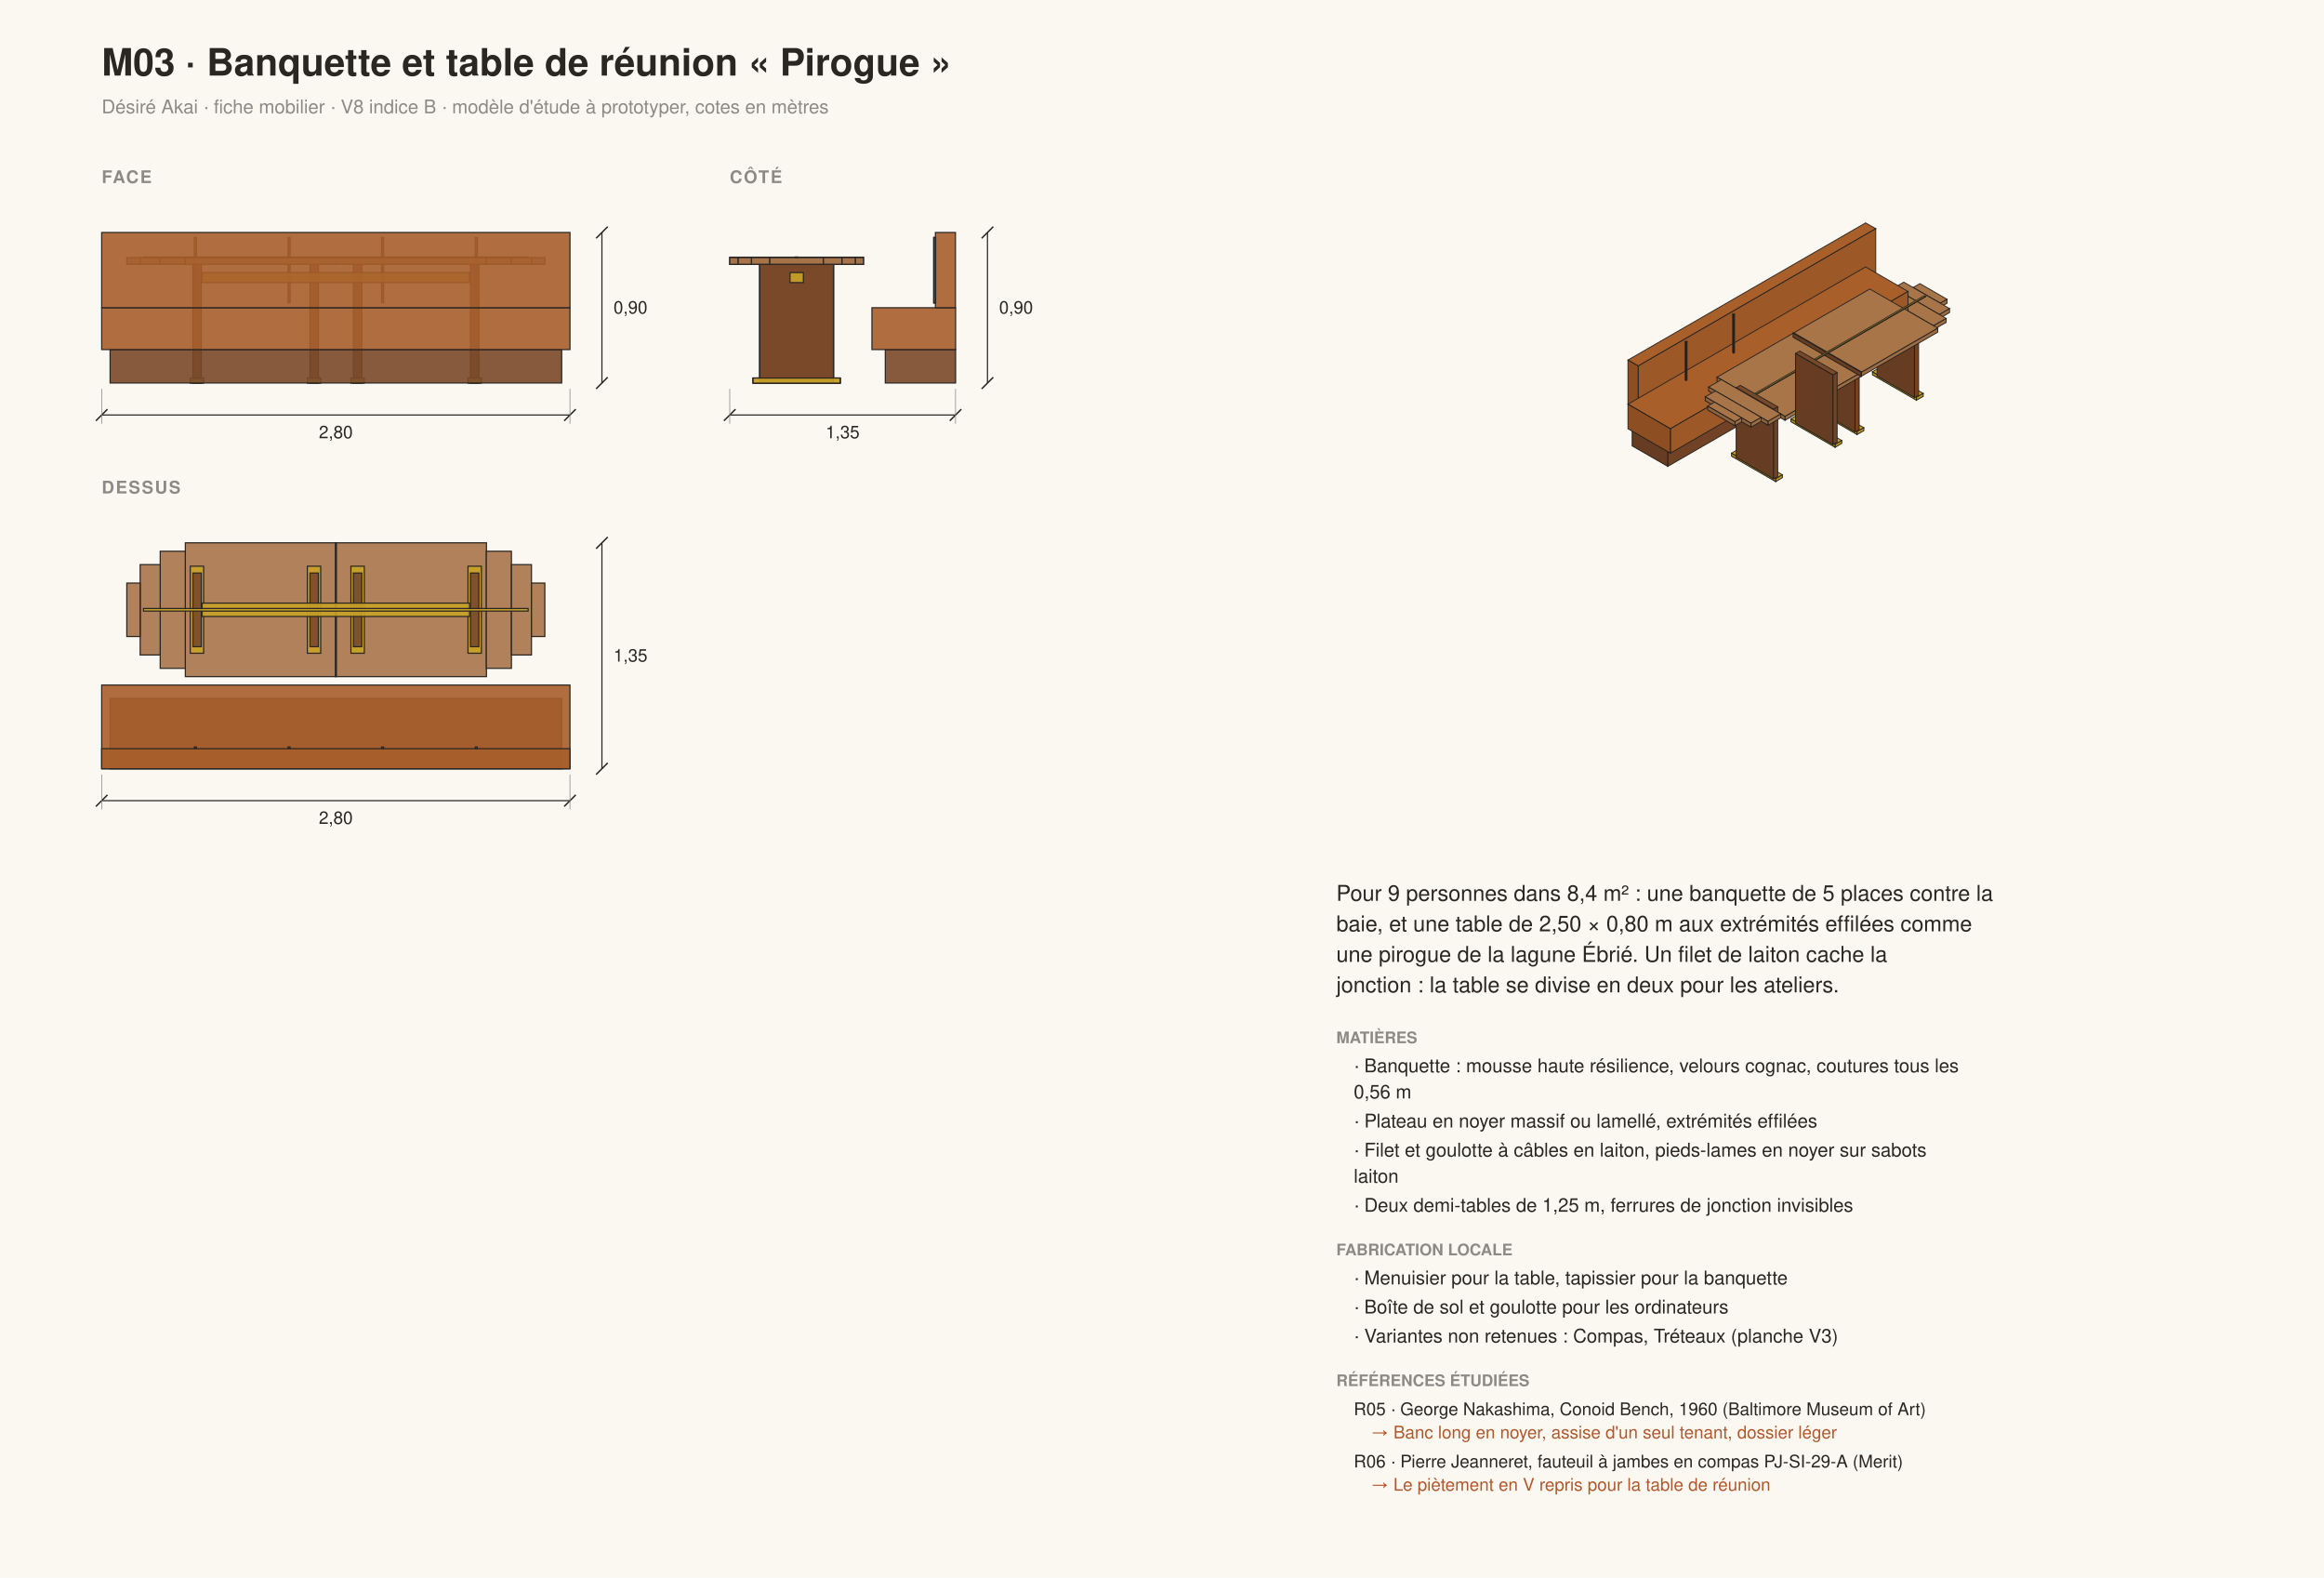
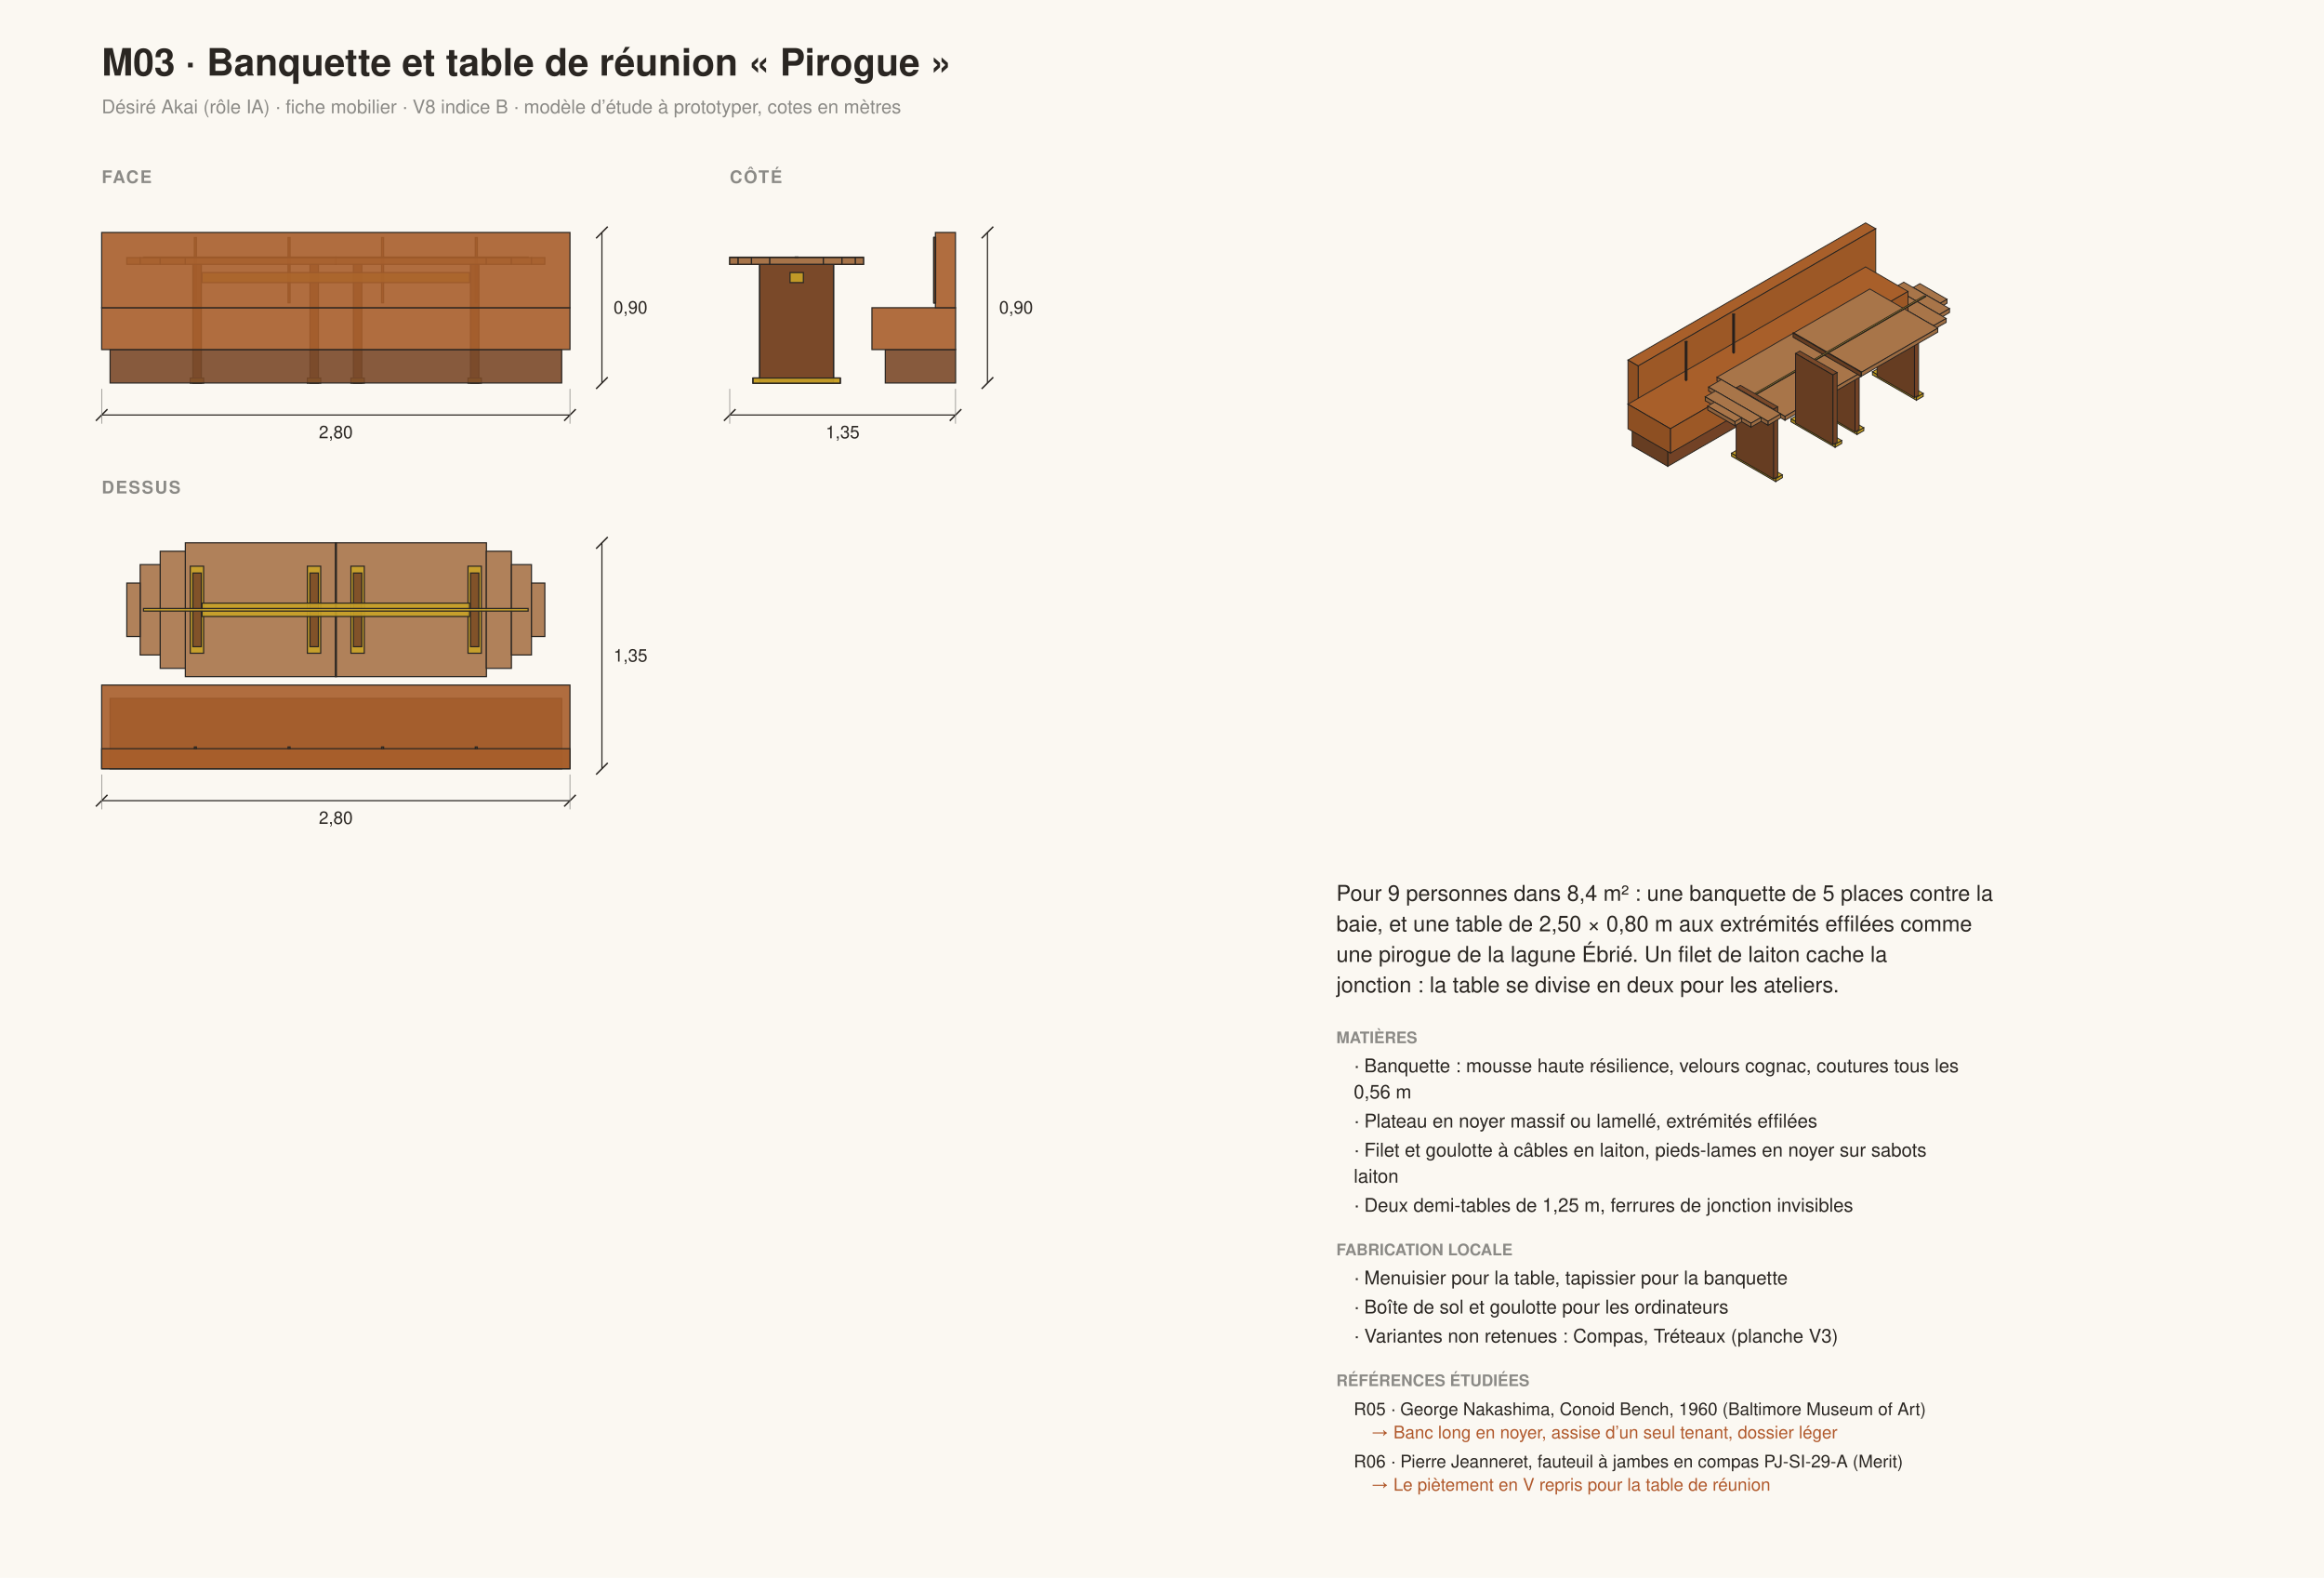
<svg xmlns="http://www.w3.org/2000/svg" viewBox="0 0 1600 1086" width="1600" height="1086">
  <rect width="1600" height="1086" fill="#fbf8f2" />
  <rect x="87.3" y="177.3" width="9.2" height="4.6" fill="#a8754a" fill-opacity="0.9" stroke="#2a2622" stroke-width="0.8" />
  <rect x="96.5" y="177.3" width="13.8" height="4.6" fill="#a8754a" fill-opacity="0.9" stroke="#2a2622" stroke-width="0.8" />
  <rect x="110.3" y="177.3" width="17.3" height="4.6" fill="#a8754a" fill-opacity="0.9" stroke="#2a2622" stroke-width="0.8" />
  <rect x="133.8" y="163.5" width="1.4" height="44.9" fill="#7a4a2a" fill-opacity="0.9" stroke="#2a2622" stroke-width="0.8" />
  <rect x="132.8" y="181.9" width="5.8" height="81.8" fill="#7a4a2a" fill-opacity="0.9" stroke="#2a2622" stroke-width="0.8" />
  <rect x="131.0" y="260.2" width="9.2" height="3.5" fill="#c9a227" fill-opacity="0.9" stroke="#2a2622" stroke-width="0.8" />
  <rect x="198.3" y="163.5" width="1.4" height="44.9" fill="#7a4a2a" fill-opacity="0.9" stroke="#2a2622" stroke-width="0.8" />
  <rect x="213.4" y="181.9" width="5.8" height="81.8" fill="#7a4a2a" fill-opacity="0.9" stroke="#2a2622" stroke-width="0.8" />
  <rect x="211.6" y="260.2" width="9.2" height="3.5" fill="#c9a227" fill-opacity="0.9" stroke="#2a2622" stroke-width="0.8" />
  <rect x="230.9" y="177.0" width="0.7" height="5.0" fill="#7a4a2a" fill-opacity="0.9" stroke="#2a2622" stroke-width="0.8" />
  <rect x="243.3" y="181.9" width="5.8" height="81.8" fill="#7a4a2a" fill-opacity="0.9" stroke="#2a2622" stroke-width="0.8" />
  <rect x="241.6" y="260.2" width="9.2" height="3.5" fill="#c9a227" fill-opacity="0.9" stroke="#2a2622" stroke-width="0.8" />
  <rect x="262.7" y="163.5" width="1.4" height="44.9" fill="#7a4a2a" fill-opacity="0.9" stroke="#2a2622" stroke-width="0.8" />
  <rect x="139.1" y="187.6" width="184.2" height="6.9" fill="#c9a227" fill-opacity="0.9" stroke="#2a2622" stroke-width="0.8" />
  <rect x="327.2" y="163.5" width="1.4" height="44.9" fill="#7a4a2a" fill-opacity="0.9" stroke="#2a2622" stroke-width="0.8" />
  <rect x="323.9" y="181.9" width="5.8" height="81.8" fill="#7a4a2a" fill-opacity="0.9" stroke="#2a2622" stroke-width="0.8" />
  <rect x="322.2" y="260.2" width="9.2" height="3.5" fill="#c9a227" fill-opacity="0.9" stroke="#2a2622" stroke-width="0.8" />
  <rect x="127.6" y="177.3" width="207.3" height="4.6" fill="#a8754a" fill-opacity="0.9" stroke="#2a2622" stroke-width="0.8" />
  <rect x="334.8" y="177.3" width="17.3" height="4.6" fill="#a8754a" fill-opacity="0.9" stroke="#2a2622" stroke-width="0.8" />
  <rect x="98.8" y="176.9" width="264.8" height="0.3" fill="#c9a227" fill-opacity="0.9" stroke="#2a2622" stroke-width="0.8" />
  <rect x="352.1" y="177.3" width="13.8" height="4.6" fill="#a8754a" fill-opacity="0.9" stroke="#2a2622" stroke-width="0.8" />
  <rect x="365.9" y="177.3" width="9.2" height="4.6" fill="#a8754a" fill-opacity="0.9" stroke="#2a2622" stroke-width="0.8" />
  <rect x="75.8" y="240.6" width="310.9" height="23.0" fill="#7a4a2a" fill-opacity="0.9" stroke="#2a2622" stroke-width="0.8" />
  <rect x="70.0" y="211.8" width="322.4" height="28.8" fill="#a85f2c" fill-opacity="0.9" stroke="#2a2622" stroke-width="0.8" />
  <rect x="70.0" y="160.0" width="322.4" height="51.8" fill="#a85f2c" fill-opacity="0.9" stroke="#2a2622" stroke-width="0.8" />
  <text x="70" y="126.0" font-family="Archivo, Helvetica, Arial, sans-serif" font-size="12" font-weight="700" fill="#8b8a86" letter-spacing="1">FACE</text>
  <line x1="70.0" y1="285.629" x2="392.4" y2="285.629" stroke="#2a2622" stroke-width="0.8" />
  <line x1="66.0" y1="289.629" x2="74.0" y2="281.629" stroke="#2a2622" />
  <line x1="70.0" y1="267.629" x2="70.0" y2="291.629" stroke="#8b8a86" stroke-width="0.5" />
  <line x1="388.4" y1="289.629" x2="396.4" y2="281.629" stroke="#2a2622" />
  <line x1="392.4" y1="267.629" x2="392.4" y2="291.629" stroke="#8b8a86" stroke-width="0.5" />
  <text x="231.2" y="301.629" font-family="Archivo, Helvetica, Arial, sans-serif" font-size="12" text-anchor="middle" fill="#2a2622">2,80</text>
  <line x1="414.4" y1="160.0" x2="414.4" y2="263.629" stroke="#2a2622" stroke-width="0.8" />
  <line x1="410.4" y1="164.0" x2="418.4" y2="156.0" stroke="#2a2622" />
  <line x1="410.4" y1="267.629" x2="418.4" y2="259.629" stroke="#2a2622" />
  <text x="422.4" y="215.814" font-family="Archivo, Helvetica, Arial, sans-serif" font-size="12" fill="#2a2622">0,90</text>
  <rect x="609.5" y="240.6" width="48.4" height="23.0" fill="#7a4a2a" fill-opacity="0.9" stroke="#2a2622" stroke-width="0.8" />
  <rect x="523.1" y="181.9" width="50.7" height="81.8" fill="#7a4a2a" fill-opacity="0.9" stroke="#2a2622" stroke-width="0.8" />
  <rect x="518.5" y="260.2" width="59.9" height="3.5" fill="#c9a227" fill-opacity="0.9" stroke="#2a2622" stroke-width="0.8" />
  <rect x="523.1" y="181.9" width="50.7" height="81.8" fill="#7a4a2a" fill-opacity="0.9" stroke="#2a2622" stroke-width="0.8" />
  <rect x="518.5" y="260.2" width="59.9" height="3.5" fill="#c9a227" fill-opacity="0.9" stroke="#2a2622" stroke-width="0.8" />
  <rect x="523.1" y="181.9" width="50.7" height="81.8" fill="#7a4a2a" fill-opacity="0.9" stroke="#2a2622" stroke-width="0.8" />
  <rect x="518.5" y="260.2" width="59.9" height="3.5" fill="#c9a227" fill-opacity="0.9" stroke="#2a2622" stroke-width="0.8" />
  <rect x="523.1" y="181.9" width="50.7" height="81.8" fill="#7a4a2a" fill-opacity="0.9" stroke="#2a2622" stroke-width="0.8" />
  <rect x="518.5" y="260.2" width="59.9" height="3.5" fill="#c9a227" fill-opacity="0.9" stroke="#2a2622" stroke-width="0.8" />
  <rect x="600.3" y="211.8" width="57.6" height="28.8" fill="#a85f2c" fill-opacity="0.9" stroke="#2a2622" stroke-width="0.8" />
  <rect x="644.0" y="160.0" width="13.8" height="51.8" fill="#a85f2c" fill-opacity="0.9" stroke="#2a2622" stroke-width="0.8" />
  <rect x="642.9" y="163.5" width="1.2" height="44.9" fill="#7a4a2a" fill-opacity="0.9" stroke="#2a2622" stroke-width="0.8" />
  <rect x="642.9" y="163.5" width="1.2" height="44.9" fill="#7a4a2a" fill-opacity="0.9" stroke="#2a2622" stroke-width="0.8" />
  <rect x="642.9" y="163.5" width="1.2" height="44.9" fill="#7a4a2a" fill-opacity="0.9" stroke="#2a2622" stroke-width="0.8" />
  <rect x="642.9" y="163.5" width="1.2" height="44.9" fill="#7a4a2a" fill-opacity="0.9" stroke="#2a2622" stroke-width="0.8" />
  <rect x="543.9" y="187.6" width="9.2" height="6.9" fill="#c9a227" fill-opacity="0.9" stroke="#2a2622" stroke-width="0.8" />
  <rect x="502.4" y="177.0" width="92.1" height="5.0" fill="#7a4a2a" fill-opacity="0.9" stroke="#2a2622" stroke-width="0.8" />
  <rect x="502.4" y="177.3" width="92.1" height="4.6" fill="#a8754a" fill-opacity="0.9" stroke="#2a2622" stroke-width="0.8" />
  <rect x="508.2" y="177.3" width="80.6" height="4.6" fill="#a8754a" fill-opacity="0.9" stroke="#2a2622" stroke-width="0.8" />
  <rect x="508.2" y="177.3" width="80.6" height="4.6" fill="#a8754a" fill-opacity="0.9" stroke="#2a2622" stroke-width="0.8" />
  <rect x="517.4" y="177.3" width="62.2" height="4.6" fill="#a8754a" fill-opacity="0.9" stroke="#2a2622" stroke-width="0.8" />
  <rect x="517.4" y="177.3" width="62.2" height="4.6" fill="#a8754a" fill-opacity="0.9" stroke="#2a2622" stroke-width="0.8" />
  <rect x="530.0" y="177.3" width="36.8" height="4.6" fill="#a8754a" fill-opacity="0.9" stroke="#2a2622" stroke-width="0.8" />
  <rect x="530.0" y="177.3" width="36.8" height="4.6" fill="#a8754a" fill-opacity="0.9" stroke="#2a2622" stroke-width="0.8" />
  <rect x="547.5" y="176.9" width="1.8" height="0.3" fill="#c9a227" fill-opacity="0.9" stroke="#2a2622" stroke-width="0.8" />
  <text x="502.4" y="126.0" font-family="Archivo, Helvetica, Arial, sans-serif" font-size="12" font-weight="700" fill="#8b8a86" letter-spacing="1">CÔTÉ</text>
  <line x1="502.4" y1="285.629" x2="657.843" y2="285.629" stroke="#2a2622" stroke-width="0.8" />
  <line x1="498.4" y1="289.629" x2="506.4" y2="281.629" stroke="#2a2622" />
  <line x1="502.4" y1="267.629" x2="502.4" y2="291.629" stroke="#8b8a86" stroke-width="0.5" />
  <line x1="653.843" y1="289.629" x2="661.843" y2="281.629" stroke="#2a2622" />
  <line x1="657.843" y1="267.629" x2="657.843" y2="291.629" stroke="#8b8a86" stroke-width="0.5" />
  <text x="580.121" y="301.629" font-family="Archivo, Helvetica, Arial, sans-serif" font-size="12" text-anchor="middle" fill="#2a2622">1,35</text>
  <line x1="679.843" y1="160.0" x2="679.843" y2="263.629" stroke="#2a2622" stroke-width="0.8" />
  <line x1="675.843" y1="164.0" x2="683.843" y2="156.0" stroke="#2a2622" />
  <line x1="675.843" y1="267.629" x2="683.843" y2="259.629" stroke="#2a2622" />
  <text x="687.843" y="215.814" font-family="Archivo, Helvetica, Arial, sans-serif" font-size="12" fill="#2a2622">0,90</text>
  <rect x="75.8" y="480.7" width="310.9" height="48.4" fill="#7a4a2a" fill-opacity="0.9" stroke="#2a2622" stroke-width="0.8" />
  <rect x="70.0" y="471.5" width="322.4" height="57.6" fill="#a85f2c" fill-opacity="0.9" stroke="#2a2622" stroke-width="0.8" />
  <rect x="70.0" y="515.3" width="322.4" height="13.8" fill="#a85f2c" fill-opacity="0.9" stroke="#2a2622" stroke-width="0.8" />
  <rect x="133.8" y="514.1" width="1.4" height="1.2" fill="#7a4a2a" fill-opacity="0.9" stroke="#2a2622" stroke-width="0.8" />
  <rect x="198.3" y="514.1" width="1.4" height="1.2" fill="#7a4a2a" fill-opacity="0.9" stroke="#2a2622" stroke-width="0.8" />
  <rect x="262.7" y="514.1" width="1.4" height="1.2" fill="#7a4a2a" fill-opacity="0.9" stroke="#2a2622" stroke-width="0.8" />
  <rect x="327.2" y="514.1" width="1.4" height="1.2" fill="#7a4a2a" fill-opacity="0.9" stroke="#2a2622" stroke-width="0.8" />
  <rect x="127.6" y="373.6" width="207.3" height="92.1" fill="#a8754a" fill-opacity="0.9" stroke="#2a2622" stroke-width="0.8" />
  <rect x="230.9" y="373.6" width="0.7" height="92.1" fill="#7a4a2a" fill-opacity="0.9" stroke="#2a2622" stroke-width="0.8" />
  <rect x="110.3" y="379.4" width="17.3" height="80.6" fill="#a8754a" fill-opacity="0.9" stroke="#2a2622" stroke-width="0.8" />
  <rect x="334.8" y="379.4" width="17.3" height="80.6" fill="#a8754a" fill-opacity="0.9" stroke="#2a2622" stroke-width="0.8" />
  <rect x="96.5" y="388.6" width="13.8" height="62.2" fill="#a8754a" fill-opacity="0.9" stroke="#2a2622" stroke-width="0.8" />
  <rect x="352.1" y="388.6" width="13.8" height="62.2" fill="#a8754a" fill-opacity="0.9" stroke="#2a2622" stroke-width="0.8" />
  <rect x="131.0" y="389.7" width="9.2" height="59.9" fill="#c9a227" fill-opacity="0.9" stroke="#2a2622" stroke-width="0.8" />
  <rect x="211.6" y="389.7" width="9.2" height="59.9" fill="#c9a227" fill-opacity="0.9" stroke="#2a2622" stroke-width="0.8" />
  <rect x="241.6" y="389.7" width="9.2" height="59.9" fill="#c9a227" fill-opacity="0.9" stroke="#2a2622" stroke-width="0.8" />
  <rect x="322.2" y="389.7" width="9.2" height="59.9" fill="#c9a227" fill-opacity="0.9" stroke="#2a2622" stroke-width="0.8" />
  <rect x="132.8" y="394.4" width="5.8" height="50.7" fill="#7a4a2a" fill-opacity="0.9" stroke="#2a2622" stroke-width="0.8" />
  <rect x="213.4" y="394.4" width="5.8" height="50.7" fill="#7a4a2a" fill-opacity="0.9" stroke="#2a2622" stroke-width="0.8" />
  <rect x="243.3" y="394.4" width="5.8" height="50.7" fill="#7a4a2a" fill-opacity="0.9" stroke="#2a2622" stroke-width="0.8" />
  <rect x="323.9" y="394.4" width="5.8" height="50.7" fill="#7a4a2a" fill-opacity="0.9" stroke="#2a2622" stroke-width="0.8" />
  <rect x="87.3" y="401.3" width="9.2" height="36.8" fill="#a8754a" fill-opacity="0.9" stroke="#2a2622" stroke-width="0.8" />
  <rect x="365.9" y="401.3" width="9.2" height="36.8" fill="#a8754a" fill-opacity="0.9" stroke="#2a2622" stroke-width="0.8" />
  <rect x="139.1" y="415.1" width="184.2" height="9.2" fill="#c9a227" fill-opacity="0.9" stroke="#2a2622" stroke-width="0.8" />
  <rect x="98.8" y="418.8" width="264.8" height="1.8" fill="#c9a227" fill-opacity="0.9" stroke="#2a2622" stroke-width="0.8" />
  <text x="70" y="339.629" font-family="Archivo, Helvetica, Arial, sans-serif" font-size="12" font-weight="700" fill="#8b8a86" letter-spacing="1">DESSUS</text>
  <line x1="70.0" y1="551.071" x2="392.4" y2="551.071" stroke="#2a2622" stroke-width="0.8" />
  <line x1="66.0" y1="555.071" x2="74.0" y2="547.071" stroke="#2a2622" />
  <line x1="70.0" y1="533.071" x2="70.0" y2="557.071" stroke="#8b8a86" stroke-width="0.5" />
  <line x1="388.4" y1="555.071" x2="396.4" y2="547.071" stroke="#2a2622" />
  <line x1="392.4" y1="533.071" x2="392.4" y2="557.071" stroke="#8b8a86" stroke-width="0.5" />
  <text x="231.2" y="567.071" font-family="Archivo, Helvetica, Arial, sans-serif" font-size="12" text-anchor="middle" fill="#2a2622">2,80</text>
  <line x1="414.4" y1="373.629" x2="414.4" y2="529.071" stroke="#2a2622" stroke-width="0.8" />
  <line x1="410.4" y1="377.629" x2="418.4" y2="369.629" stroke="#2a2622" />
  <line x1="410.4" y1="533.071" x2="418.4" y2="525.071" stroke="#2a2622" />
  <text x="422.4" y="455.35" font-family="Archivo, Helvetica, Arial, sans-serif" font-size="12" fill="#2a2622">1,35</text>
  <polygon points="1258.9,178.9 1259.6,178.5 1259.0,178.1 1258.3,178.5" fill="#7a4a2a" fill-opacity="1" stroke="#2a2622" stroke-width="0.6" style="filter:brightness(1.0)" />
  <polygon points="1258.9,205.2 1259.6,204.8 1259.6,178.5 1258.9,178.9" fill="#7a4a2a" fill-opacity="1" stroke="#2a2622" stroke-width="0.6" style="filter:brightness(0.85)" />
  <polygon points="1258.9,205.2 1258.3,204.9 1258.3,178.5 1258.9,178.9" fill="#7a4a2a" fill-opacity="1" stroke="#2a2622" stroke-width="0.6" style="filter:brightness(0.68)" />
  <polygon points="1335.8,208.7 1340.5,206.0 1321.8,195.2 1317.1,197.9" fill="#a8754a" fill-opacity="1" stroke="#2a2622" stroke-width="0.6" style="filter:brightness(1.0)" />
  <polygon points="1335.8,211.4 1340.5,208.7 1340.5,206.0 1335.8,208.7" fill="#a8754a" fill-opacity="1" stroke="#2a2622" stroke-width="0.6" style="filter:brightness(0.85)" />
  <polygon points="1335.8,211.4 1317.1,200.6 1317.1,197.9 1335.8,208.7" fill="#a8754a" fill-opacity="1" stroke="#2a2622" stroke-width="0.6" style="filter:brightness(0.68)" />
  <polygon points="1226.2,197.8 1226.9,197.4 1226.3,197.0 1225.6,197.4" fill="#7a4a2a" fill-opacity="1" stroke="#2a2622" stroke-width="0.6" style="filter:brightness(1.0)" />
  <polygon points="1226.2,224.1 1226.9,223.7 1226.9,197.4 1226.2,197.8" fill="#7a4a2a" fill-opacity="1" stroke="#2a2622" stroke-width="0.6" style="filter:brightness(0.85)" />
  <polygon points="1226.2,224.1 1225.6,223.7 1225.6,197.4 1226.2,197.8" fill="#7a4a2a" fill-opacity="1" stroke="#2a2622" stroke-width="0.6" style="filter:brightness(0.68)" />
  <polygon points="1335.2,216.5 1342.2,212.4 1310.7,194.2 1303.7,198.2" fill="#a8754a" fill-opacity="1" stroke="#2a2622" stroke-width="0.6" style="filter:brightness(1.0)" />
  <polygon points="1335.2,219.2 1342.2,215.1 1342.2,212.4 1335.2,216.5" fill="#a8754a" fill-opacity="1" stroke="#2a2622" stroke-width="0.6" style="filter:brightness(0.85)" />
  <polygon points="1335.2,219.2 1303.7,200.9 1303.7,198.2 1335.2,216.5" fill="#a8754a" fill-opacity="1" stroke="#2a2622" stroke-width="0.6" style="filter:brightness(0.68)" />
  <polygon points="1331.1,224.2 1339.9,219.2 1299.0,195.5 1290.2,200.6" fill="#a8754a" fill-opacity="1" stroke="#2a2622" stroke-width="0.6" style="filter:brightness(1.0)" />
  <polygon points="1331.1,226.9 1339.9,221.9 1339.9,219.2 1331.1,224.2" fill="#a8754a" fill-opacity="1" stroke="#2a2622" stroke-width="0.6" style="filter:brightness(0.85)" />
  <polygon points="1331.1,226.9 1290.2,203.3 1290.2,200.6 1331.1,224.2" fill="#a8754a" fill-opacity="1" stroke="#2a2622" stroke-width="0.6" style="filter:brightness(0.68)" />
  <polygon points="1319.4,273.5 1324.1,270.8 1293.7,253.2 1289.1,255.9" fill="#c9a227" fill-opacity="1" stroke="#2a2622" stroke-width="0.6" style="filter:brightness(1.0)" />
  <polygon points="1319.4,275.5 1324.1,272.8 1324.1,270.8 1319.4,273.5" fill="#c9a227" fill-opacity="1" stroke="#2a2622" stroke-width="0.6" style="filter:brightness(0.85)" />
  <polygon points="1319.4,275.5 1289.1,258.0 1289.1,255.9 1319.4,273.5" fill="#c9a227" fill-opacity="1" stroke="#2a2622" stroke-width="0.6" style="filter:brightness(0.68)" />
  <polygon points="1318.0,225.7 1320.9,224.0 1295.2,209.2 1292.3,210.9" fill="#7a4a2a" fill-opacity="1" stroke="#2a2622" stroke-width="0.6" style="filter:brightness(1.0)" />
  <polygon points="1318.0,273.6 1320.9,272.0 1320.9,224.0 1318.0,225.7" fill="#7a4a2a" fill-opacity="1" stroke="#2a2622" stroke-width="0.6" style="filter:brightness(0.85)" />
  <polygon points="1318.0,273.6 1292.3,258.8 1292.3,210.9 1318.0,225.7" fill="#7a4a2a" fill-opacity="1" stroke="#2a2622" stroke-width="0.6" style="filter:brightness(0.68)" />
  <polygon points="1127.8,251.9 1291.4,157.4 1284.4,153.4 1120.8,247.8" fill="#a85f2c" fill-opacity="1" stroke="#2a2622" stroke-width="0.6" style="filter:brightness(1.0)" />
  <polygon points="1127.8,282.2 1291.4,187.8 1291.4,157.4 1127.8,251.9" fill="#a85f2c" fill-opacity="1" stroke="#2a2622" stroke-width="0.6" style="filter:brightness(0.85)" />
  <polygon points="1127.8,282.2 1120.8,278.2 1120.8,247.8 1127.8,251.9" fill="#a85f2c" fill-opacity="1" stroke="#2a2622" stroke-width="0.6" style="filter:brightness(0.68)" />
  <polygon points="1148.2,307.5 1306.0,216.5 1281.5,202.3 1123.7,293.4" fill="#7a4a2a" fill-opacity="1" stroke="#2a2622" stroke-width="0.6" style="filter:brightness(1.0)" />
  <polygon points="1148.2,321.0 1306.0,230.0 1306.0,216.5 1148.2,307.5" fill="#7a4a2a" fill-opacity="1" stroke="#2a2622" stroke-width="0.6" style="filter:brightness(0.85)" />
  <polygon points="1148.2,321.0 1123.7,306.9 1123.7,293.4 1148.2,307.5" fill="#7a4a2a" fill-opacity="1" stroke="#2a2622" stroke-width="0.6" style="filter:brightness(0.68)" />
  <polygon points="1150.0,295.1 1313.6,200.6 1284.4,183.7 1120.8,278.2" fill="#a85f2c" fill-opacity="1" stroke="#2a2622" stroke-width="0.6" style="filter:brightness(1.0)" />
  <polygon points="1150.0,311.9 1313.6,217.5 1313.6,200.6 1150.0,295.1" fill="#a85f2c" fill-opacity="1" stroke="#2a2622" stroke-width="0.6" style="filter:brightness(0.85)" />
  <polygon points="1150.0,311.9 1120.8,295.1 1120.8,278.2 1150.0,295.1" fill="#a85f2c" fill-opacity="1" stroke="#2a2622" stroke-width="0.6" style="filter:brightness(0.68)" />
  <polygon points="1193.5,216.7 1194.2,216.3 1193.6,215.9 1192.9,216.3" fill="#7a4a2a" fill-opacity="1" stroke="#2a2622" stroke-width="0.6" style="filter:brightness(1.0)" />
  <polygon points="1193.5,243.0 1194.2,242.6 1194.2,216.3 1193.5,216.7" fill="#7a4a2a" fill-opacity="1" stroke="#2a2622" stroke-width="0.6" style="filter:brightness(0.85)" />
  <polygon points="1193.5,243.0 1192.9,242.6 1192.9,216.3 1193.5,216.7" fill="#7a4a2a" fill-opacity="1" stroke="#2a2622" stroke-width="0.6" style="filter:brightness(0.68)" />
  <polygon points="1278.5,297.1 1283.2,294.4 1252.8,276.8 1248.2,279.5" fill="#c9a227" fill-opacity="1" stroke="#2a2622" stroke-width="0.6" style="filter:brightness(1.0)" />
  <polygon points="1278.5,299.1 1283.2,296.4 1283.2,294.4 1278.5,297.1" fill="#c9a227" fill-opacity="1" stroke="#2a2622" stroke-width="0.6" style="filter:brightness(0.85)" />
  <polygon points="1278.5,299.1 1248.2,281.6 1248.2,279.5 1278.5,297.1" fill="#c9a227" fill-opacity="1" stroke="#2a2622" stroke-width="0.6" style="filter:brightness(0.68)" />
  <polygon points="1277.1,249.3 1280.0,247.7 1254.3,232.8 1251.4,234.5" fill="#7a4a2a" fill-opacity="1" stroke="#2a2622" stroke-width="0.6" style="filter:brightness(1.0)" />
  <polygon points="1277.1,297.3 1280.0,295.6 1280.0,247.7 1277.1,249.3" fill="#7a4a2a" fill-opacity="1" stroke="#2a2622" stroke-width="0.6" style="filter:brightness(0.85)" />
  <polygon points="1277.1,297.3 1251.4,282.4 1251.4,234.5 1277.1,249.3" fill="#7a4a2a" fill-opacity="1" stroke="#2a2622" stroke-width="0.6" style="filter:brightness(0.68)" />
  <polygon points="1213.7,277.2 1307.2,223.2 1302.5,220.5 1209.0,274.5" fill="#c9a227" fill-opacity="1" stroke="#2a2622" stroke-width="0.6" style="filter:brightness(1.0)" />
  <polygon points="1213.7,281.2 1307.2,227.3 1307.2,223.2 1213.7,277.2" fill="#c9a227" fill-opacity="1" stroke="#2a2622" stroke-width="0.6" style="filter:brightness(0.85)" />
  <polygon points="1213.7,281.2 1209.0,278.5 1209.0,274.5 1213.7,277.2" fill="#c9a227" fill-opacity="1" stroke="#2a2622" stroke-width="0.6" style="filter:brightness(0.68)" />
  <polygon points="1263.4,305.9 1268.0,303.2 1237.6,285.6 1233.0,288.3" fill="#c9a227" fill-opacity="1" stroke="#2a2622" stroke-width="0.6" style="filter:brightness(1.0)" />
  <polygon points="1263.4,307.9 1268.0,305.2 1268.0,303.2 1263.4,305.9" fill="#c9a227" fill-opacity="1" stroke="#2a2622" stroke-width="0.6" style="filter:brightness(0.85)" />
  <polygon points="1263.4,307.9 1233.0,290.3 1233.0,288.3 1263.4,305.9" fill="#c9a227" fill-opacity="1" stroke="#2a2622" stroke-width="0.6" style="filter:brightness(0.68)" />
  <polygon points="1228.9,286.6 1334.1,225.9 1287.3,198.9 1182.1,259.6" fill="#a8754a" fill-opacity="1" stroke="#2a2622" stroke-width="0.6" style="filter:brightness(1.0)" />
  <polygon points="1228.9,289.3 1334.1,228.6 1334.1,225.9 1228.9,286.6" fill="#a8754a" fill-opacity="1" stroke="#2a2622" stroke-width="0.6" style="filter:brightness(0.85)" />
  <polygon points="1228.9,289.3 1182.1,262.3 1182.1,259.6 1228.9,286.6" fill="#a8754a" fill-opacity="1" stroke="#2a2622" stroke-width="0.6" style="filter:brightness(0.68)" />
  <polygon points="1281.3,256.2 1281.6,256.0 1234.9,229.0 1234.5,229.2" fill="#7a4a2a" fill-opacity="1" stroke="#2a2622" stroke-width="0.6" style="filter:brightness(1.0)" />
  <polygon points="1281.3,259.1 1281.6,258.9 1281.6,256.0 1281.3,256.2" fill="#7a4a2a" fill-opacity="1" stroke="#2a2622" stroke-width="0.6" style="filter:brightness(0.85)" />
  <polygon points="1281.3,259.1 1234.5,232.1 1234.5,229.2 1281.3,256.2" fill="#7a4a2a" fill-opacity="1" stroke="#2a2622" stroke-width="0.6" style="filter:brightness(0.68)" />
  <polygon points="1160.8,235.6 1161.5,235.1 1160.9,234.8 1160.2,235.2" fill="#7a4a2a" fill-opacity="1" stroke="#2a2622" stroke-width="0.6" style="filter:brightness(1.0)" />
  <polygon points="1160.8,261.9 1161.5,261.5 1161.5,235.1 1160.8,235.6" fill="#7a4a2a" fill-opacity="1" stroke="#2a2622" stroke-width="0.6" style="filter:brightness(0.85)" />
  <polygon points="1160.8,261.9 1160.2,261.5 1160.2,235.2 1160.8,235.6" fill="#7a4a2a" fill-opacity="1" stroke="#2a2622" stroke-width="0.6" style="filter:brightness(0.68)" />
  <polygon points="1191.4,281.6 1325.8,204.0 1324.8,203.5 1190.4,281.1" fill="#c9a227" fill-opacity="1" stroke="#2a2622" stroke-width="0.6" style="filter:brightness(1.0)" />
  <polygon points="1191.4,281.8 1325.8,204.2 1325.8,204.0 1191.4,281.6" fill="#c9a227" fill-opacity="1" stroke="#2a2622" stroke-width="0.6" style="filter:brightness(0.85)" />
  <polygon points="1191.4,281.8 1190.4,281.3 1190.4,281.1 1191.4,281.6" fill="#c9a227" fill-opacity="1" stroke="#2a2622" stroke-width="0.6" style="filter:brightness(0.68)" />
  <polygon points="1261.9,258.1 1264.8,256.4 1239.1,241.6 1236.2,243.3" fill="#7a4a2a" fill-opacity="1" stroke="#2a2622" stroke-width="0.6" style="filter:brightness(1.0)" />
  <polygon points="1261.9,306.0 1264.8,304.3 1264.8,256.4 1261.9,258.1" fill="#7a4a2a" fill-opacity="1" stroke="#2a2622" stroke-width="0.6" style="filter:brightness(0.85)" />
  <polygon points="1261.9,306.0 1236.2,291.2 1236.2,243.3 1261.9,258.1" fill="#7a4a2a" fill-opacity="1" stroke="#2a2622" stroke-width="0.6" style="filter:brightness(0.68)" />
  <polygon points="1222.5,329.5 1227.1,326.8 1196.7,309.2 1192.1,311.9" fill="#c9a227" fill-opacity="1" stroke="#2a2622" stroke-width="0.6" style="filter:brightness(1.0)" />
  <polygon points="1222.5,331.5 1227.1,328.8 1227.1,326.8 1222.5,329.5" fill="#c9a227" fill-opacity="1" stroke="#2a2622" stroke-width="0.6" style="filter:brightness(0.85)" />
  <polygon points="1222.5,331.5 1192.1,314.0 1192.1,311.9 1222.5,329.5" fill="#c9a227" fill-opacity="1" stroke="#2a2622" stroke-width="0.6" style="filter:brightness(0.68)" />
  <polygon points="1221.0,281.7 1223.9,280.0 1198.2,265.2 1195.3,266.9" fill="#7a4a2a" fill-opacity="1" stroke="#2a2622" stroke-width="0.6" style="filter:brightness(1.0)" />
  <polygon points="1221.0,329.6 1223.9,328.0 1223.9,280.0 1221.0,281.7" fill="#7a4a2a" fill-opacity="1" stroke="#2a2622" stroke-width="0.6" style="filter:brightness(0.85)" />
  <polygon points="1221.0,329.6 1195.3,314.8 1195.3,266.9 1221.0,281.7" fill="#7a4a2a" fill-opacity="1" stroke="#2a2622" stroke-width="0.6" style="filter:brightness(0.68)" />
  <polygon points="1217.2,290.0 1226.0,284.9 1185.1,261.3 1176.3,266.4" fill="#a8754a" fill-opacity="1" stroke="#2a2622" stroke-width="0.6" style="filter:brightness(1.0)" />
  <polygon points="1217.2,292.7 1226.0,287.6 1226.0,284.9 1217.2,290.0" fill="#a8754a" fill-opacity="1" stroke="#2a2622" stroke-width="0.6" style="filter:brightness(0.85)" />
  <polygon points="1217.2,292.7 1176.3,269.1 1176.3,266.4 1217.2,290.0" fill="#a8754a" fill-opacity="1" stroke="#2a2622" stroke-width="0.6" style="filter:brightness(0.68)" />
  <polygon points="1205.5,291.3 1212.5,287.3 1181.0,269.1 1174.0,273.1" fill="#a8754a" fill-opacity="1" stroke="#2a2622" stroke-width="0.6" style="filter:brightness(1.0)" />
  <polygon points="1205.5,294.0 1212.5,290.0 1212.5,287.3 1205.5,291.3" fill="#a8754a" fill-opacity="1" stroke="#2a2622" stroke-width="0.6" style="filter:brightness(0.85)" />
  <polygon points="1205.5,294.0 1174.0,275.8 1174.0,273.1 1205.5,291.3" fill="#a8754a" fill-opacity="1" stroke="#2a2622" stroke-width="0.6" style="filter:brightness(0.68)" />
  <polygon points="1194.4,290.3 1199.1,287.6 1180.4,276.8 1175.7,279.5" fill="#a8754a" fill-opacity="1" stroke="#2a2622" stroke-width="0.6" style="filter:brightness(1.0)" />
  <polygon points="1194.4,293.0 1199.1,290.3 1199.1,287.6 1194.4,290.3" fill="#a8754a" fill-opacity="1" stroke="#2a2622" stroke-width="0.6" style="filter:brightness(0.85)" />
  <polygon points="1194.4,293.0 1175.7,282.2 1175.7,279.5 1194.4,290.3" fill="#a8754a" fill-opacity="1" stroke="#2a2622" stroke-width="0.6" style="filter:brightness(0.68)" />
  <text x="70" y="52" font-family="Archivo, Helvetica, Arial, sans-serif" font-size="26" font-weight="700" fill="#2a2622" text-anchor="start">M03 · Banquette et table de réunion « Pirogue »</text>
-   <text x="70" y="78" font-family="Archivo, Helvetica, Arial, sans-serif" font-size="13" font-weight="400" fill="#8b8a86" text-anchor="start">Désiré Akai · fiche mobilier · V8 indice B · modèle d'étude à prototyper, cotes en mètres</text>
+   <text x="70" y="78" font-family="Archivo, Helvetica, Arial, sans-serif" font-size="13" font-weight="400" fill="#8b8a86" text-anchor="start">Désiré Akai (rôle IA) · fiche mobilier · V8 indice B · modèle d’étude à prototyper, cotes en mètres</text>
  <text x="920" y="620" font-family="Archivo, Helvetica, Arial, sans-serif" font-size="15" font-weight="400" fill="#2a2622" text-anchor="start">Pour 9 personnes dans 8,4 m² : une banquette de 5 places contre la</text>
  <text x="920" y="641" font-family="Archivo, Helvetica, Arial, sans-serif" font-size="15" font-weight="400" fill="#2a2622" text-anchor="start">baie, et une table de 2,50 × 0,80 m aux extrémités effilées comme</text>
  <text x="920" y="662" font-family="Archivo, Helvetica, Arial, sans-serif" font-size="15" font-weight="400" fill="#2a2622" text-anchor="start">une pirogue de la lagune Ébrié. Un filet de laiton cache la</text>
  <text x="920" y="683" font-family="Archivo, Helvetica, Arial, sans-serif" font-size="15" font-weight="400" fill="#2a2622" text-anchor="start">jonction : la table se divise en deux pour les ateliers.</text>
  <text x="920" y="718" font-family="Archivo, Helvetica, Arial, sans-serif" font-size="11" font-weight="700" fill="#8b8a86" text-anchor="start">MATIÈRES</text>
  <text x="932" y="738" font-family="Archivo, Helvetica, Arial, sans-serif" font-size="13" font-weight="400" fill="#2a2622" text-anchor="start">· Banquette : mousse haute résilience, velours cognac, coutures tous les</text>
  <text x="932" y="756" font-family="Archivo, Helvetica, Arial, sans-serif" font-size="13" font-weight="400" fill="#2a2622" text-anchor="start">0,56 m</text>
  <text x="932" y="776" font-family="Archivo, Helvetica, Arial, sans-serif" font-size="13" font-weight="400" fill="#2a2622" text-anchor="start">· Plateau en noyer massif ou lamellé, extrémités effilées</text>
  <text x="932" y="796" font-family="Archivo, Helvetica, Arial, sans-serif" font-size="13" font-weight="400" fill="#2a2622" text-anchor="start">· Filet et goulotte à câbles en laiton, pieds-lames en noyer sur sabots</text>
  <text x="932" y="814" font-family="Archivo, Helvetica, Arial, sans-serif" font-size="13" font-weight="400" fill="#2a2622" text-anchor="start">laiton</text>
  <text x="932" y="834" font-family="Archivo, Helvetica, Arial, sans-serif" font-size="13" font-weight="400" fill="#2a2622" text-anchor="start">· Deux demi-tables de 1,25 m, ferrures de jonction invisibles</text>
  <text x="920" y="864" font-family="Archivo, Helvetica, Arial, sans-serif" font-size="11" font-weight="700" fill="#8b8a86" text-anchor="start">FABRICATION LOCALE</text>
  <text x="932" y="884" font-family="Archivo, Helvetica, Arial, sans-serif" font-size="13" font-weight="400" fill="#2a2622" text-anchor="start">· Menuisier pour la table, tapissier pour la banquette</text>
  <text x="932" y="904" font-family="Archivo, Helvetica, Arial, sans-serif" font-size="13" font-weight="400" fill="#2a2622" text-anchor="start">· Boîte de sol et goulotte pour les ordinateurs</text>
  <text x="932" y="924" font-family="Archivo, Helvetica, Arial, sans-serif" font-size="13" font-weight="400" fill="#2a2622" text-anchor="start">· Variantes non retenues : Compas, Tréteaux (planche V3)</text>
  <text x="920" y="954" font-family="Archivo, Helvetica, Arial, sans-serif" font-size="11" font-weight="700" fill="#8b8a86" text-anchor="start">RÉFÉRENCES ÉTUDIÉES</text>
  <text x="932" y="974" font-family="Archivo, Helvetica, Arial, sans-serif" font-size="12" font-weight="400" fill="#2a2622" text-anchor="start">R05 · George Nakashima, Conoid Bench, 1960 (Baltimore Museum of Art)</text>
-   <text x="944" y="990" font-family="Archivo, Helvetica, Arial, sans-serif" font-size="12" font-weight="400" fill="#b0582b" text-anchor="start">→ Banc long en noyer, assise d'un seul tenant, dossier léger</text>
+   <text x="944" y="990" font-family="Archivo, Helvetica, Arial, sans-serif" font-size="12" font-weight="400" fill="#b0582b" text-anchor="start">→ Banc long en noyer, assise d’un seul tenant, dossier léger</text>
  <text x="932" y="1010" font-family="Archivo, Helvetica, Arial, sans-serif" font-size="12" font-weight="400" fill="#2a2622" text-anchor="start">R06 · Pierre Jeanneret, fauteuil à jambes en compas PJ-SI-29-A (Merit)</text>
  <text x="944" y="1026" font-family="Archivo, Helvetica, Arial, sans-serif" font-size="12" font-weight="400" fill="#b0582b" text-anchor="start">→ Le piètement en V repris pour la table de réunion</text>
</svg>
